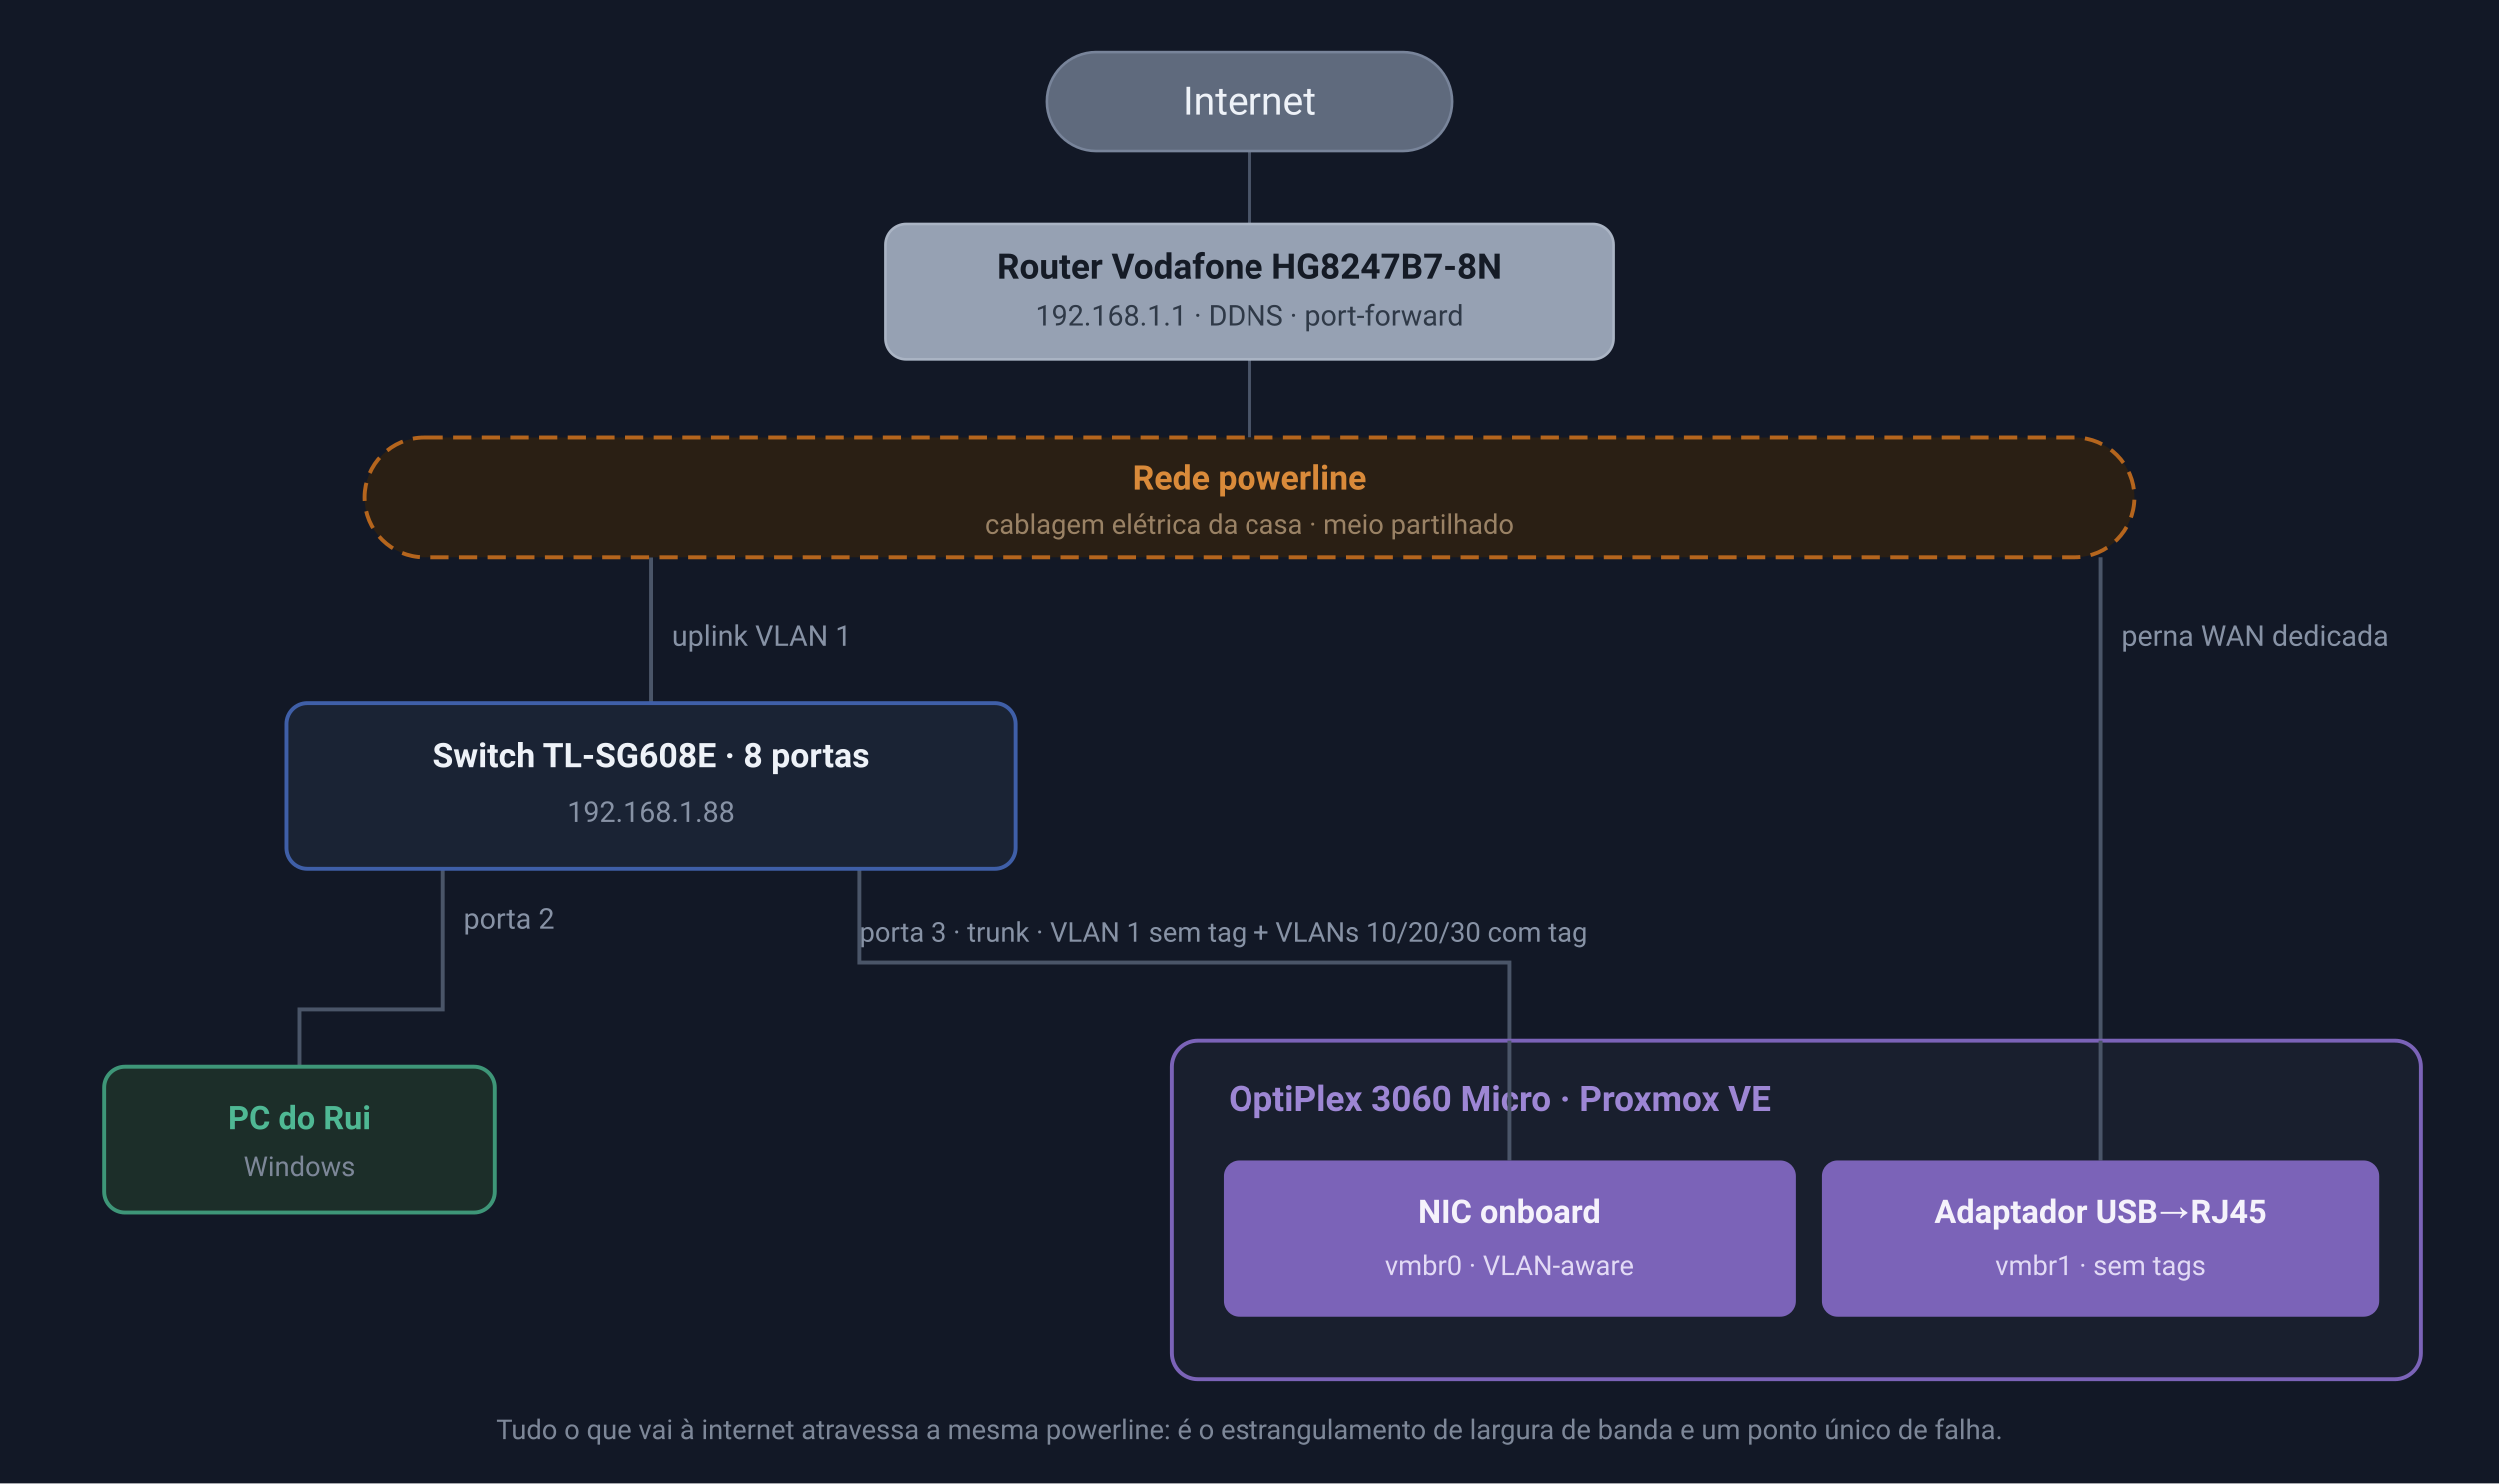
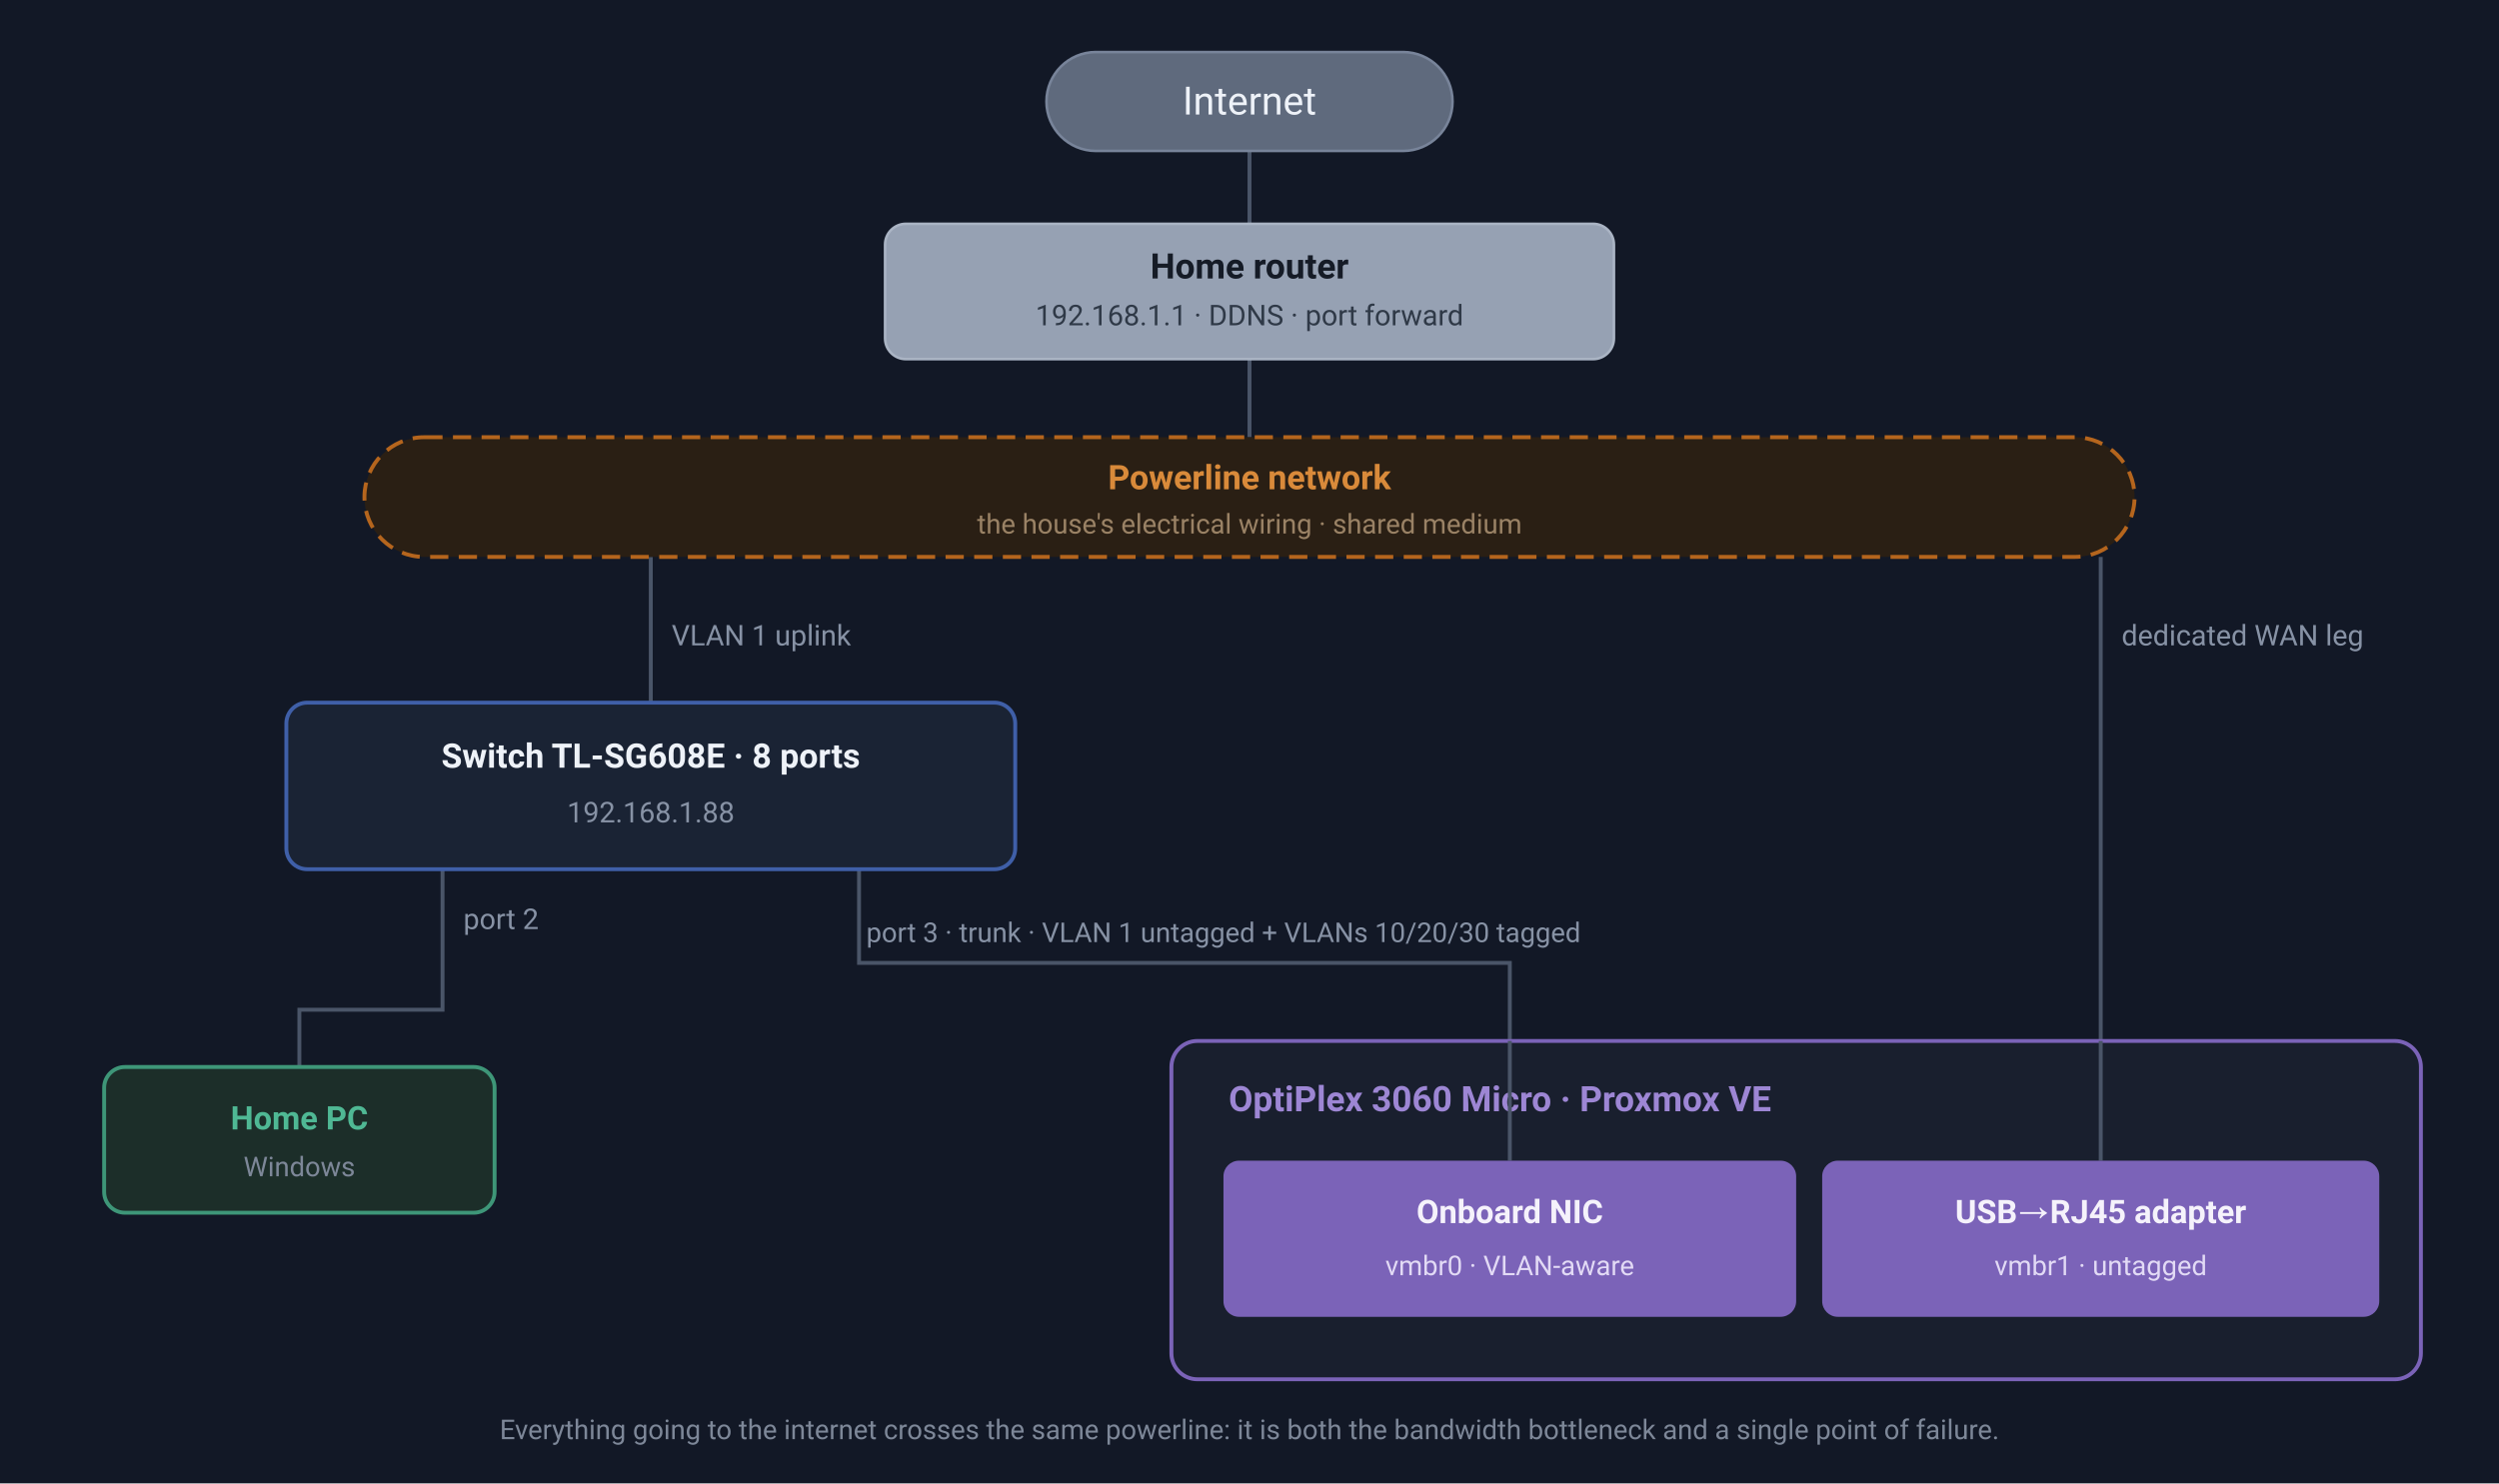
<svg xmlns="http://www.w3.org/2000/svg" viewBox="0 0 960 570" width="960" height="570" font-family="system-ui, -apple-system, 'Segoe UI', Roboto, Helvetica, Arial, sans-serif">
  <rect width="960" height="570" fill="#121826" />
  <g stroke="#4a5568" stroke-width="1.5" fill="none">
    <path d="M480 58 L480 86" />
    <path d="M480 138 L480 168" />
    <path d="M250 214 L250 270" />
    <path d="M807 214 L807 400" />
    <path d="M330 334 L330 370 L580 370 L580 400" />
    <path d="M170 334 L170 388 L115 388 L115 410" />
  </g>
-   <text x="258" y="248" font-size="11" fill="#8792a5">uplink VLAN 1</text>
-   <text x="815" y="248" font-size="11" fill="#8792a5">perna WAN dedicada</text>
-   <text x="178" y="357" font-size="11" fill="#8792a5">porta 2</text>
-   <text x="470" y="362" text-anchor="middle" font-size="10.5" fill="#8792a5">porta 3 · trunk · VLAN 1 sem tag + VLANs 10/20/30 com tag</text>
+   <text x="258" y="248" font-size="11" fill="#8792a5">VLAN 1 uplink</text>
+   <text x="815" y="248" font-size="11" fill="#8792a5">dedicated WAN leg</text>
+   <text x="178" y="357" font-size="11" fill="#8792a5">port 2</text>
+   <text x="470" y="362" text-anchor="middle" font-size="10.5" fill="#8792a5">port 3 · trunk · VLAN 1 untagged + VLANs 10/20/30 tagged</text>
  <rect x="402" y="20" width="156" height="38" rx="19" fill="#5f6a7d" stroke="#78849a" stroke-width="1" />
  <text x="480" y="44" text-anchor="middle" font-size="15" fill="#eef2f8">Internet</text>
  <rect x="340" y="86" width="280" height="52" rx="8" fill="#96a1b3" stroke="#aab4c4" stroke-width="1" />
-   <text x="480" y="107" text-anchor="middle" font-size="13.5" font-weight="600" fill="#151b26">Router Vodafone HG8247B7-8N</text>
-   <text x="480" y="125" text-anchor="middle" font-size="11" fill="#2f3947">192.168.1.1 · DDNS · port-forward</text>
+   <text x="480" y="107" text-anchor="middle" font-size="13.5" font-weight="600" fill="#151b26">Home router</text>
+   <text x="480" y="125" text-anchor="middle" font-size="11" fill="#2f3947">192.168.1.1 · DDNS · port forward</text>
  <rect x="140" y="168" width="680" height="46" rx="23" fill="#2a1f14" stroke="#b5651d" stroke-width="1.5" stroke-dasharray="7 4" />
-   <text x="480" y="188" text-anchor="middle" font-size="13" font-weight="600" fill="#d98a3a">Rede powerline</text>
-   <text x="480" y="205" text-anchor="middle" font-size="10.5" fill="#9a8265">cablagem elétrica da casa · meio partilhado</text>
+   <text x="480" y="188" text-anchor="middle" font-size="13" font-weight="600" fill="#d98a3a">Powerline network</text>
+   <text x="480" y="205" text-anchor="middle" font-size="10.5" fill="#9a8265">the house's electrical wiring · shared medium</text>
  <rect x="110" y="270" width="280" height="64" rx="8" fill="#1a2334" stroke="#3f5fa8" stroke-width="1.5" />
-   <text x="250" y="295" text-anchor="middle" font-size="13" font-weight="600" fill="#eef2f8">Switch TL-SG608E · 8 portas</text>
+   <text x="250" y="295" text-anchor="middle" font-size="13" font-weight="600" fill="#eef2f8">Switch TL-SG608E · 8 ports</text>
  <text x="250" y="316" text-anchor="middle" font-size="11" fill="#8792a5">192.168.1.88</text>
  <rect x="40" y="410" width="150" height="56" rx="8" fill="#1c2e29" stroke="#3e9678" stroke-width="1.5" />
-   <text x="115" y="434" text-anchor="middle" font-size="12.5" font-weight="600" fill="#4fb894">PC do Rui</text>
+   <text x="115" y="434" text-anchor="middle" font-size="12.5" font-weight="600" fill="#4fb894">Home PC</text>
  <text x="115" y="452" text-anchor="middle" font-size="10.5" fill="#7d8798">Windows</text>
  <rect x="450" y="400" width="480" height="130" rx="10" fill="#191f2e" stroke="#7b63b8" stroke-width="1.5" />
  <text x="472" y="427" font-size="13.5" font-weight="600" fill="#9d86d4">OptiPlex 3060 Micro · Proxmox VE</text>
  <g stroke="#4a5568" stroke-width="1.5" fill="none">
    <path d="M580 400 L580 446" />
    <path d="M807 400 L807 446" />
  </g>
  <rect x="470" y="446" width="220" height="60" rx="6" fill="#7b63b8" />
-   <text x="580" y="470" text-anchor="middle" font-size="12.5" font-weight="600" fill="#f5f2fb">NIC onboard</text>
+   <text x="580" y="470" text-anchor="middle" font-size="12.5" font-weight="600" fill="#f5f2fb">Onboard NIC</text>
  <text x="580" y="490" text-anchor="middle" font-size="10.5" fill="#e2daf5">vmbr0 · VLAN-aware</text>
  <rect x="700" y="446" width="214" height="60" rx="6" fill="#7b63b8" />
-   <text x="807" y="470" text-anchor="middle" font-size="12.5" font-weight="600" fill="#f5f2fb">Adaptador USB→RJ45</text>
-   <text x="807" y="490" text-anchor="middle" font-size="10.5" fill="#e2daf5">vmbr1 · sem tags</text>
-   <text x="480" y="553" text-anchor="middle" font-size="10.5" fill="#7d8798">Tudo o que vai à internet atravessa a mesma powerline: é o estrangulamento de largura de banda e um ponto único de falha.</text>
+   <text x="807" y="470" text-anchor="middle" font-size="12.5" font-weight="600" fill="#f5f2fb">USB→RJ45 adapter</text>
+   <text x="807" y="490" text-anchor="middle" font-size="10.5" fill="#e2daf5">vmbr1 · untagged</text>
+   <text x="480" y="553" text-anchor="middle" font-size="10.5" fill="#7d8798">Everything going to the internet crosses the same powerline: it is both the bandwidth bottleneck and a single point of failure.</text>
</svg>
